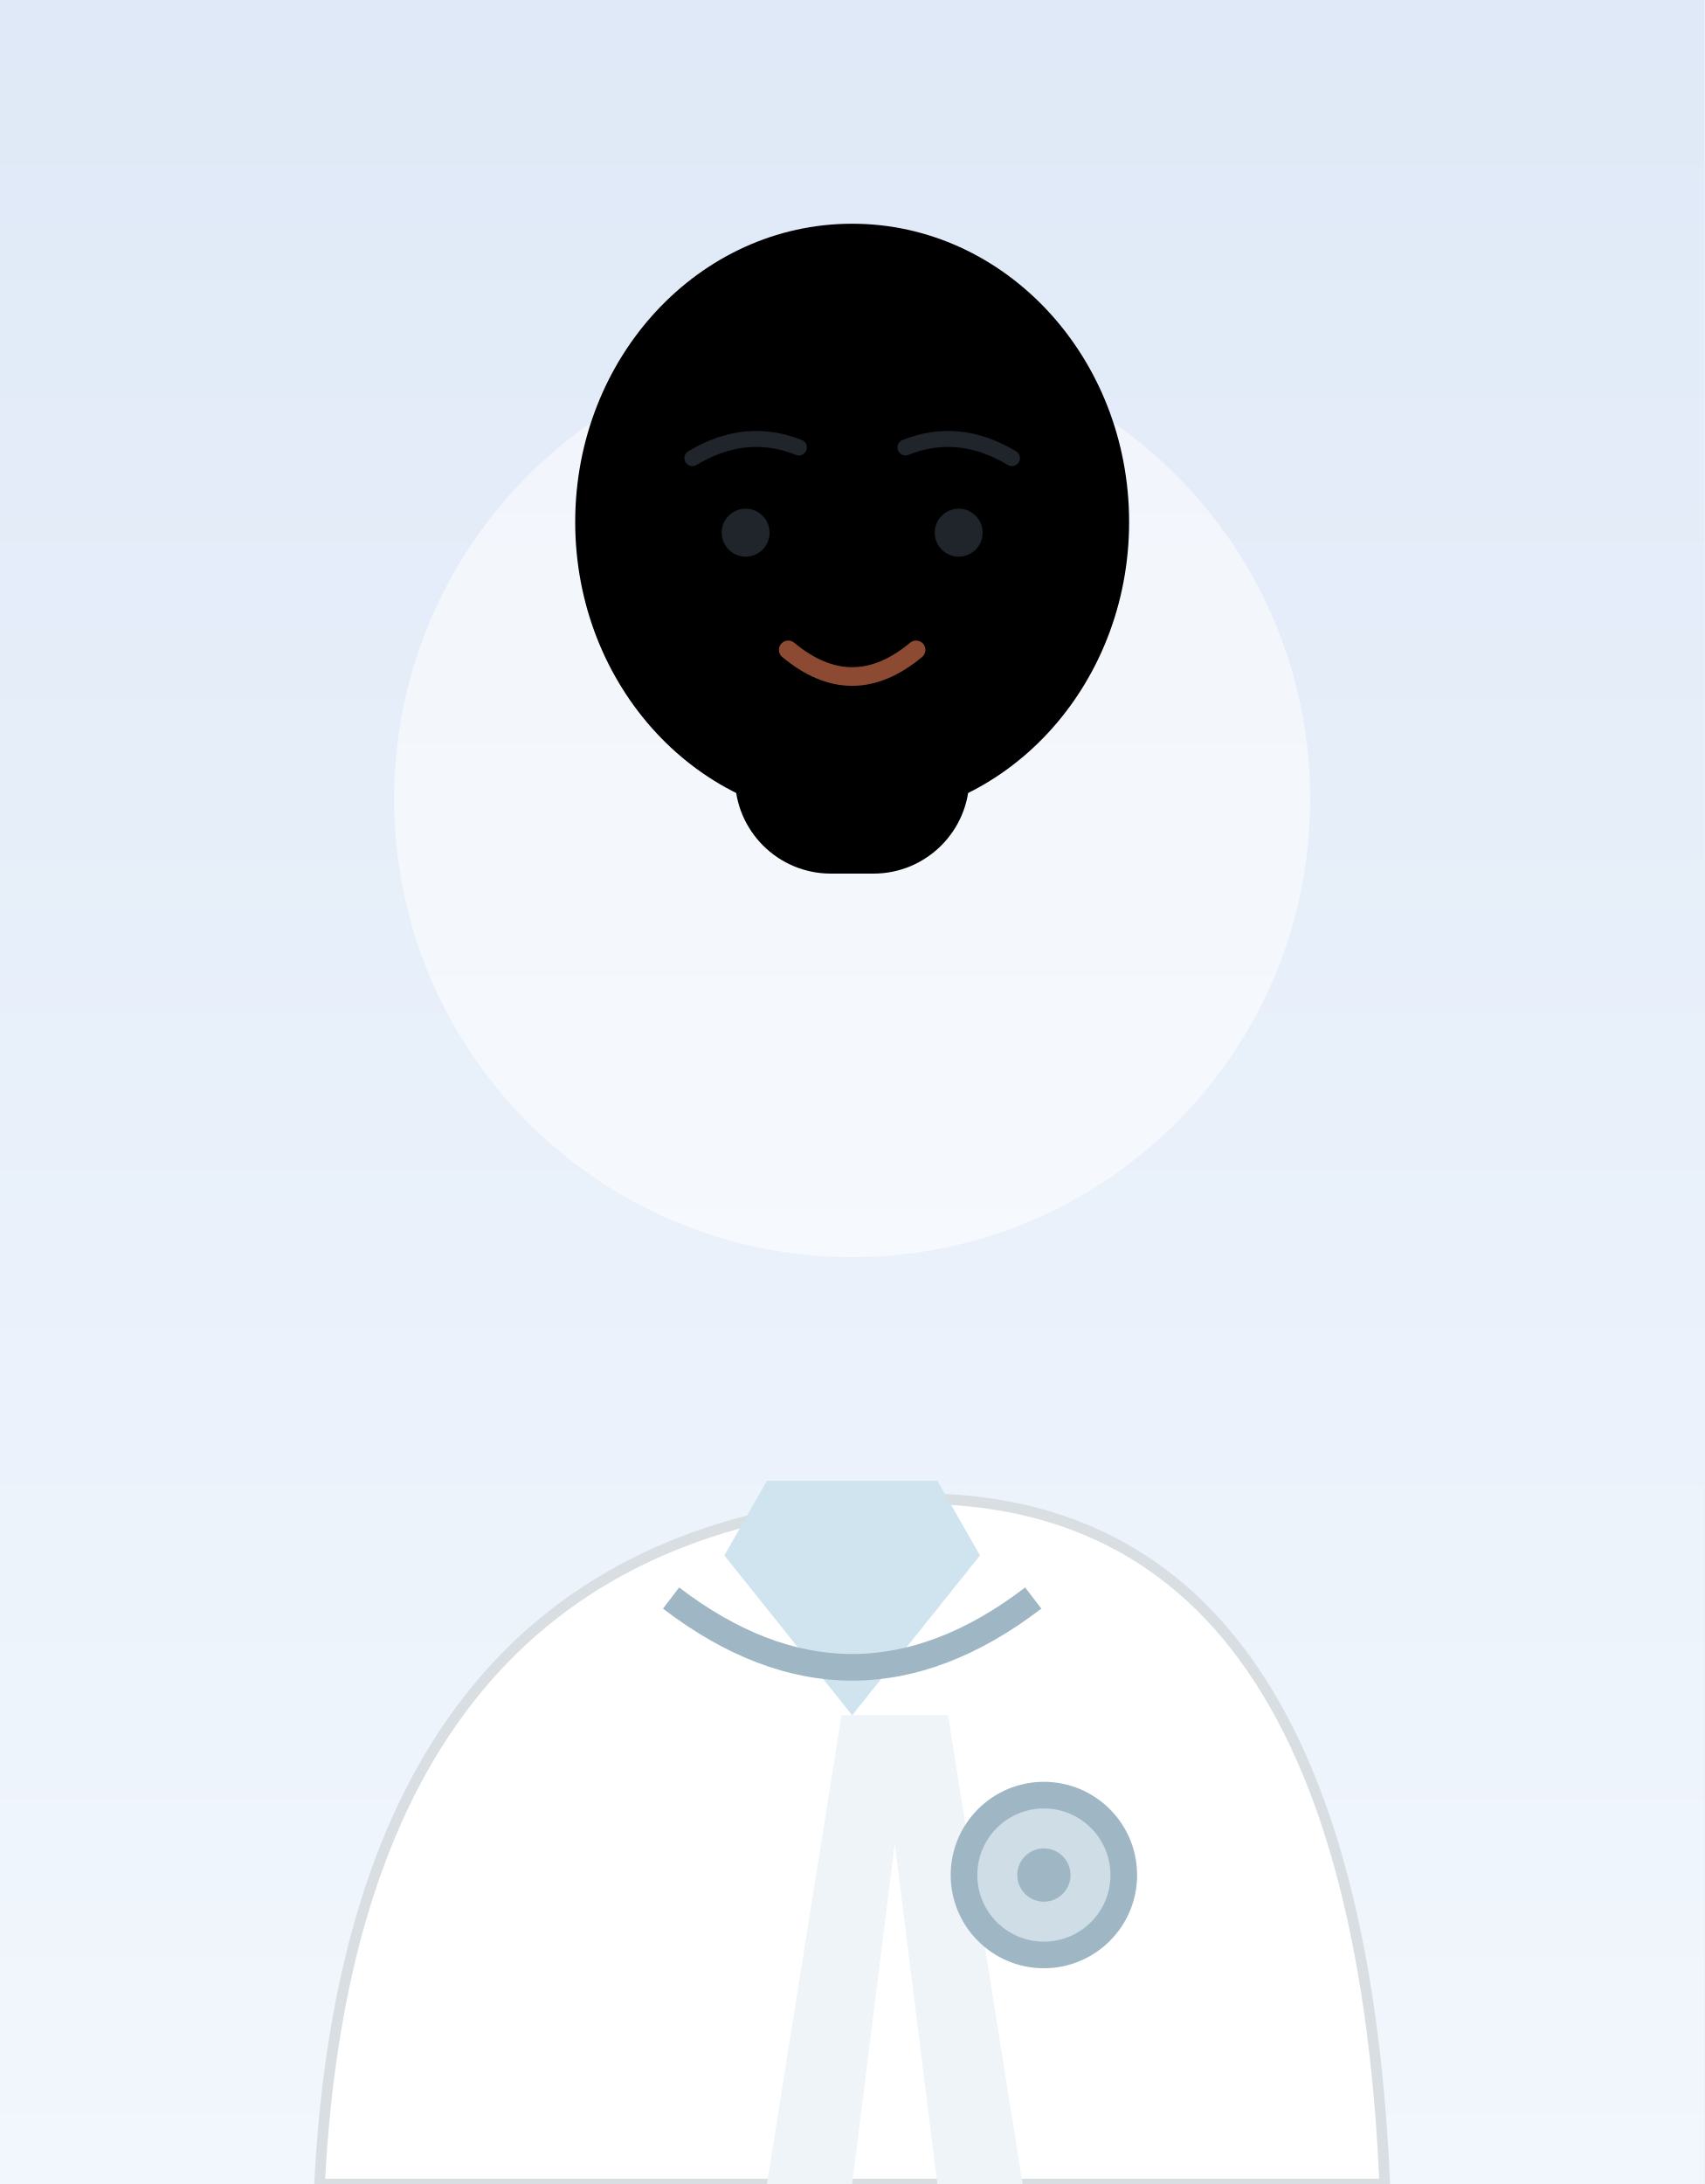
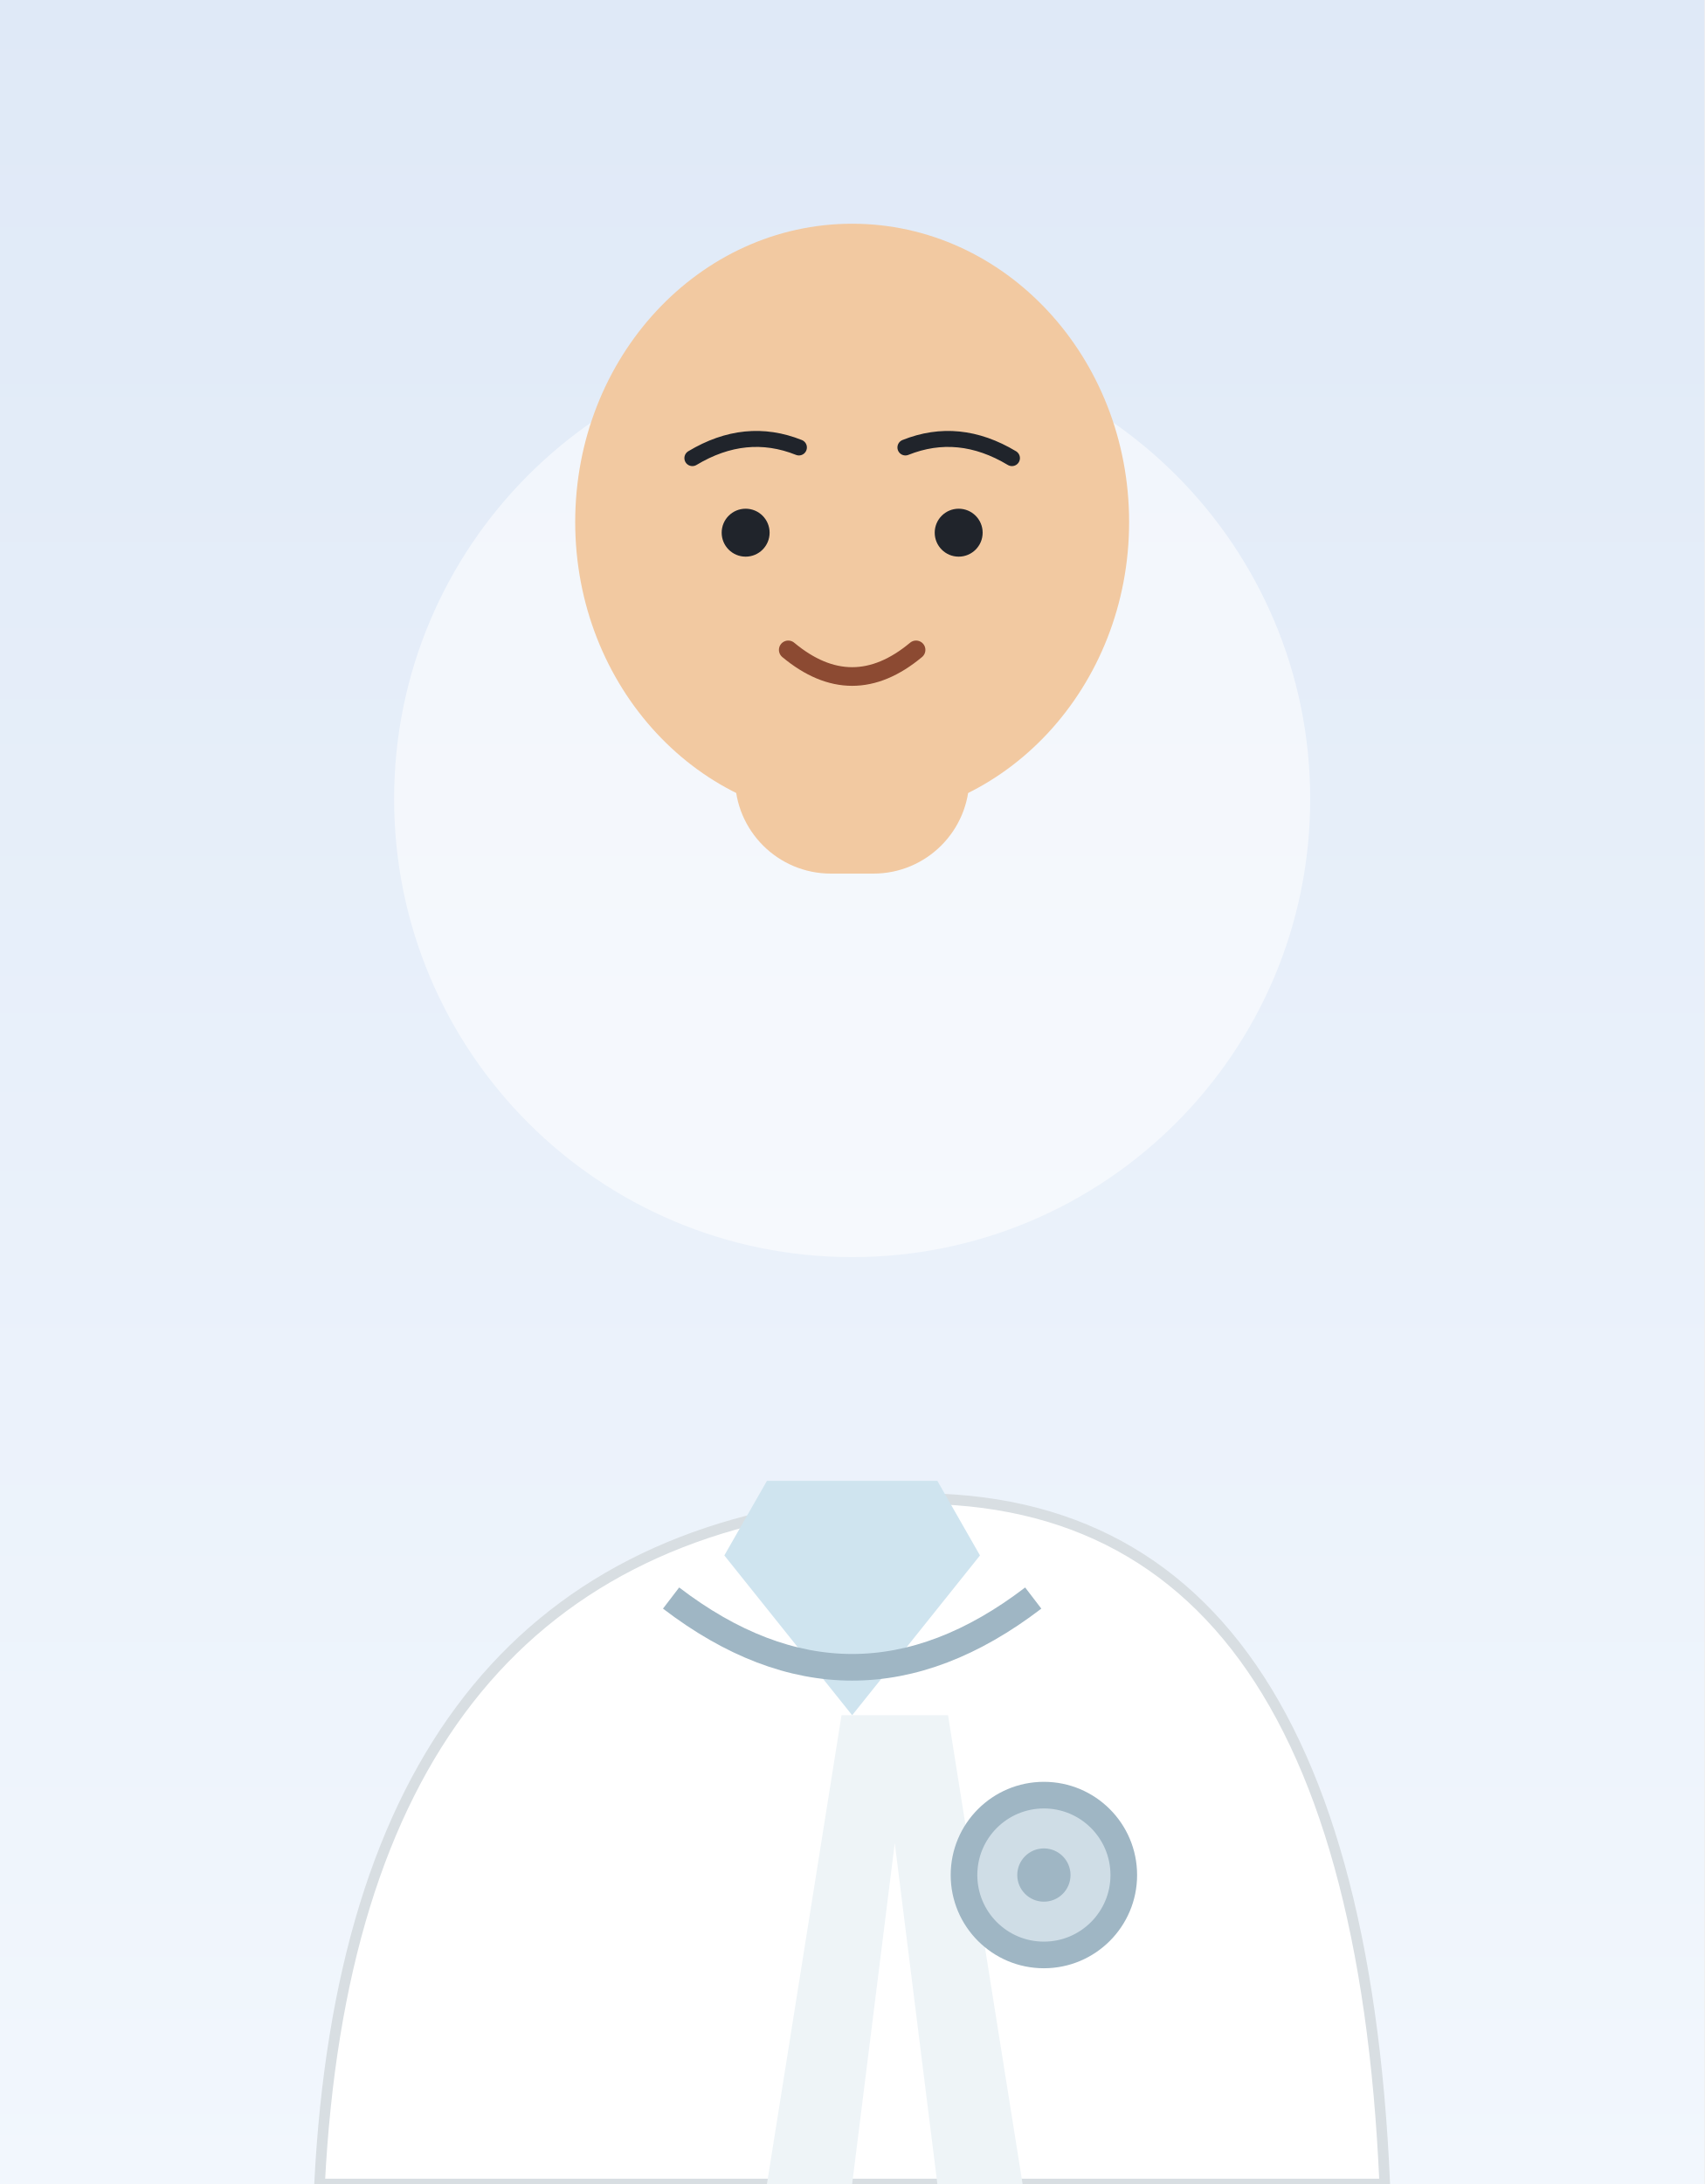
<svg xmlns="http://www.w3.org/2000/svg" viewBox="0 0 320 410" role="img">
  <defs>
    <linearGradient id="bg" x1="0" y1="0" x2="0" y2="1">
      <stop offset="0" stop-color="#dfe9f7" />
      <stop offset="1" stop-color="#f2f7fd" />
    </linearGradient>
  </defs>
  <rect width="320" height="410" fill="url(#bg)" />
  <circle cx="160" cy="150" r="86" fill="#ffffff" opacity=".55" />
-   <rect x="138" y="118" width="44" height="46" rx="18" fill="undefined" />
-   <ellipse cx="160" cy="98" rx="52" ry="56" fill="undefined" />
+   <rect x="138" y="118" width="44" height="46" rx="18" fill="#f2c9a1" />
+   <ellipse cx="160" cy="98" rx="52" ry="56" fill="#f2c9a1" />
  <circle cx="140" cy="100" r="4.5" fill="#20242b" />
  <circle cx="180" cy="100" r="4.5" fill="#20242b" />
  <path d="M130 86 q10-6 20-2" stroke="#20242b" stroke-width="3" fill="none" stroke-linecap="round" />
  <path d="M170 84 q10-4 20 2" stroke="#20242b" stroke-width="3" fill="none" stroke-linecap="round" />
  <path d="M148 122 q12 10 24 0" stroke="#8c4a32" stroke-width="3.5" fill="none" stroke-linecap="round" />
  <path d="M60 410 q6-118 100-128 t100 128z" fill="#ffffff" stroke="#d8dee2" stroke-width="2" />
  <path d="M136 292 l24 30 l24-30 l-8-14 l-32 0z" fill="#cfe4ef" />
  <path d="M158 322 l-14 88 l16 0 l8-64 l8 64 l16 0 l-14-88z" fill="#eef4f7" />
  <path d="M126 300 q34 26 68 0" stroke="#9fb6c4" stroke-width="5" fill="none" />
  <circle cx="196" cy="352" r="15" fill="#cfdde6" stroke="#9fb6c4" stroke-width="5" />
  <circle cx="196" cy="352" r="5" fill="#9fb6c4" />
</svg>
